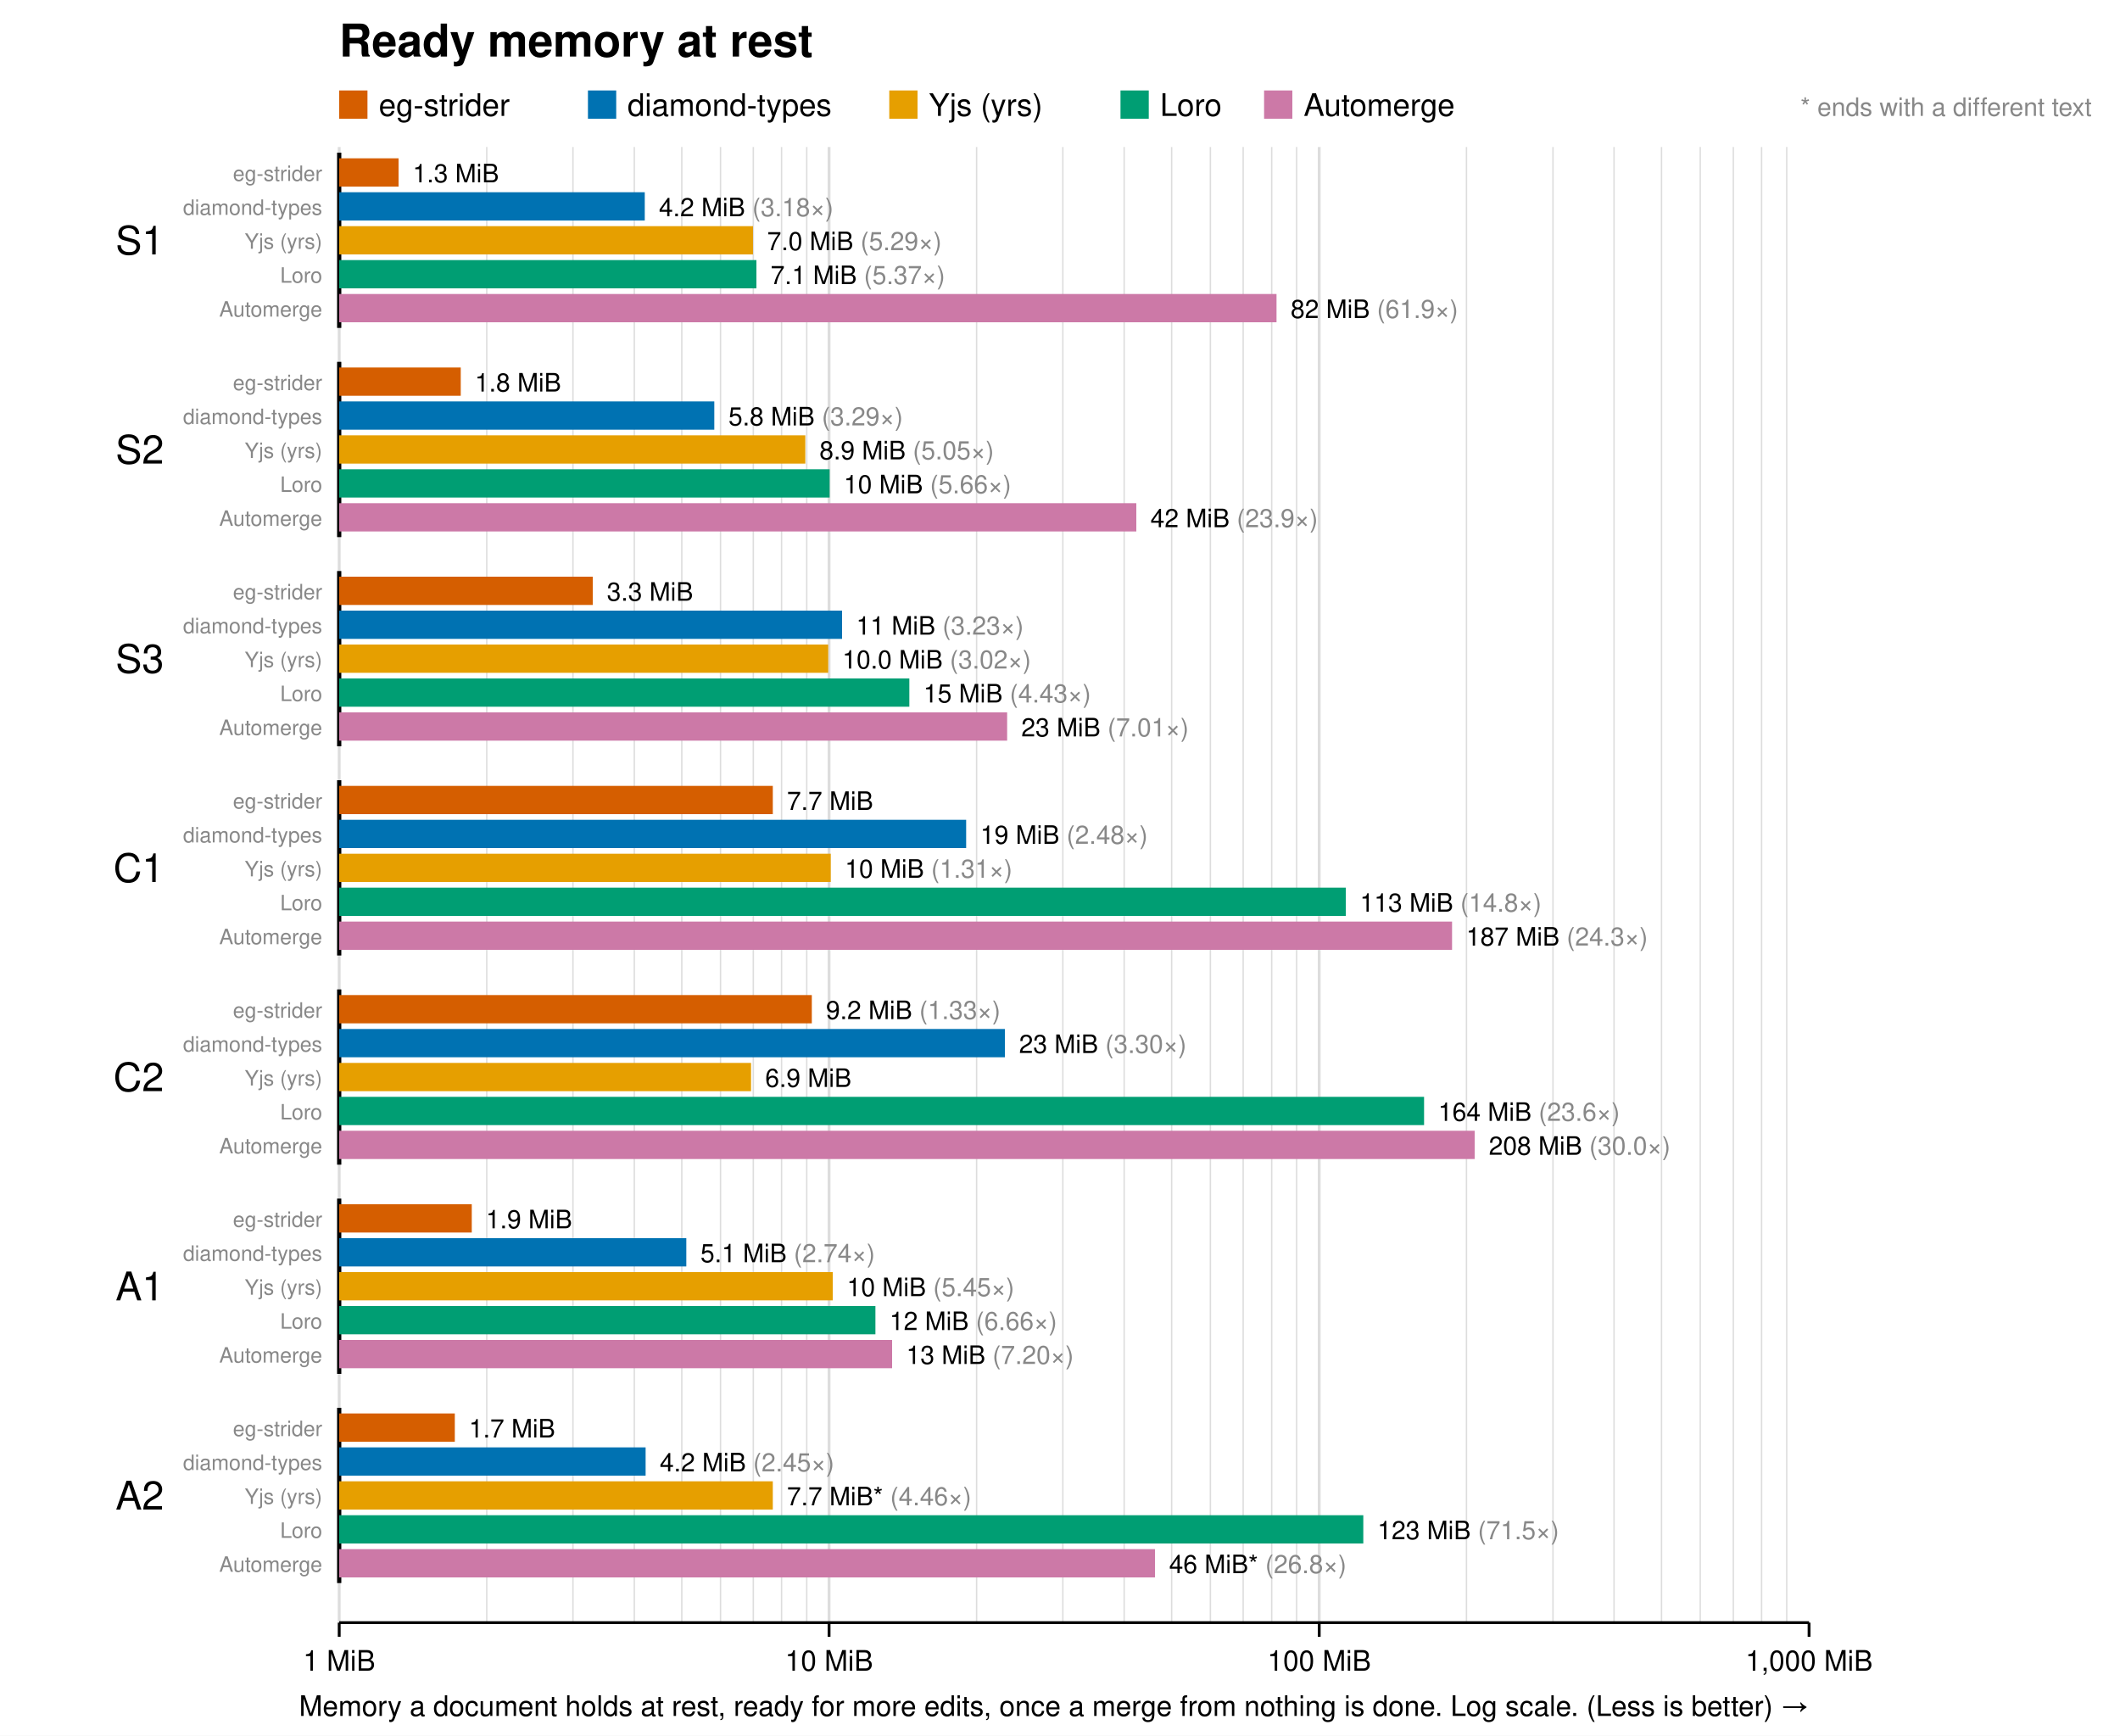
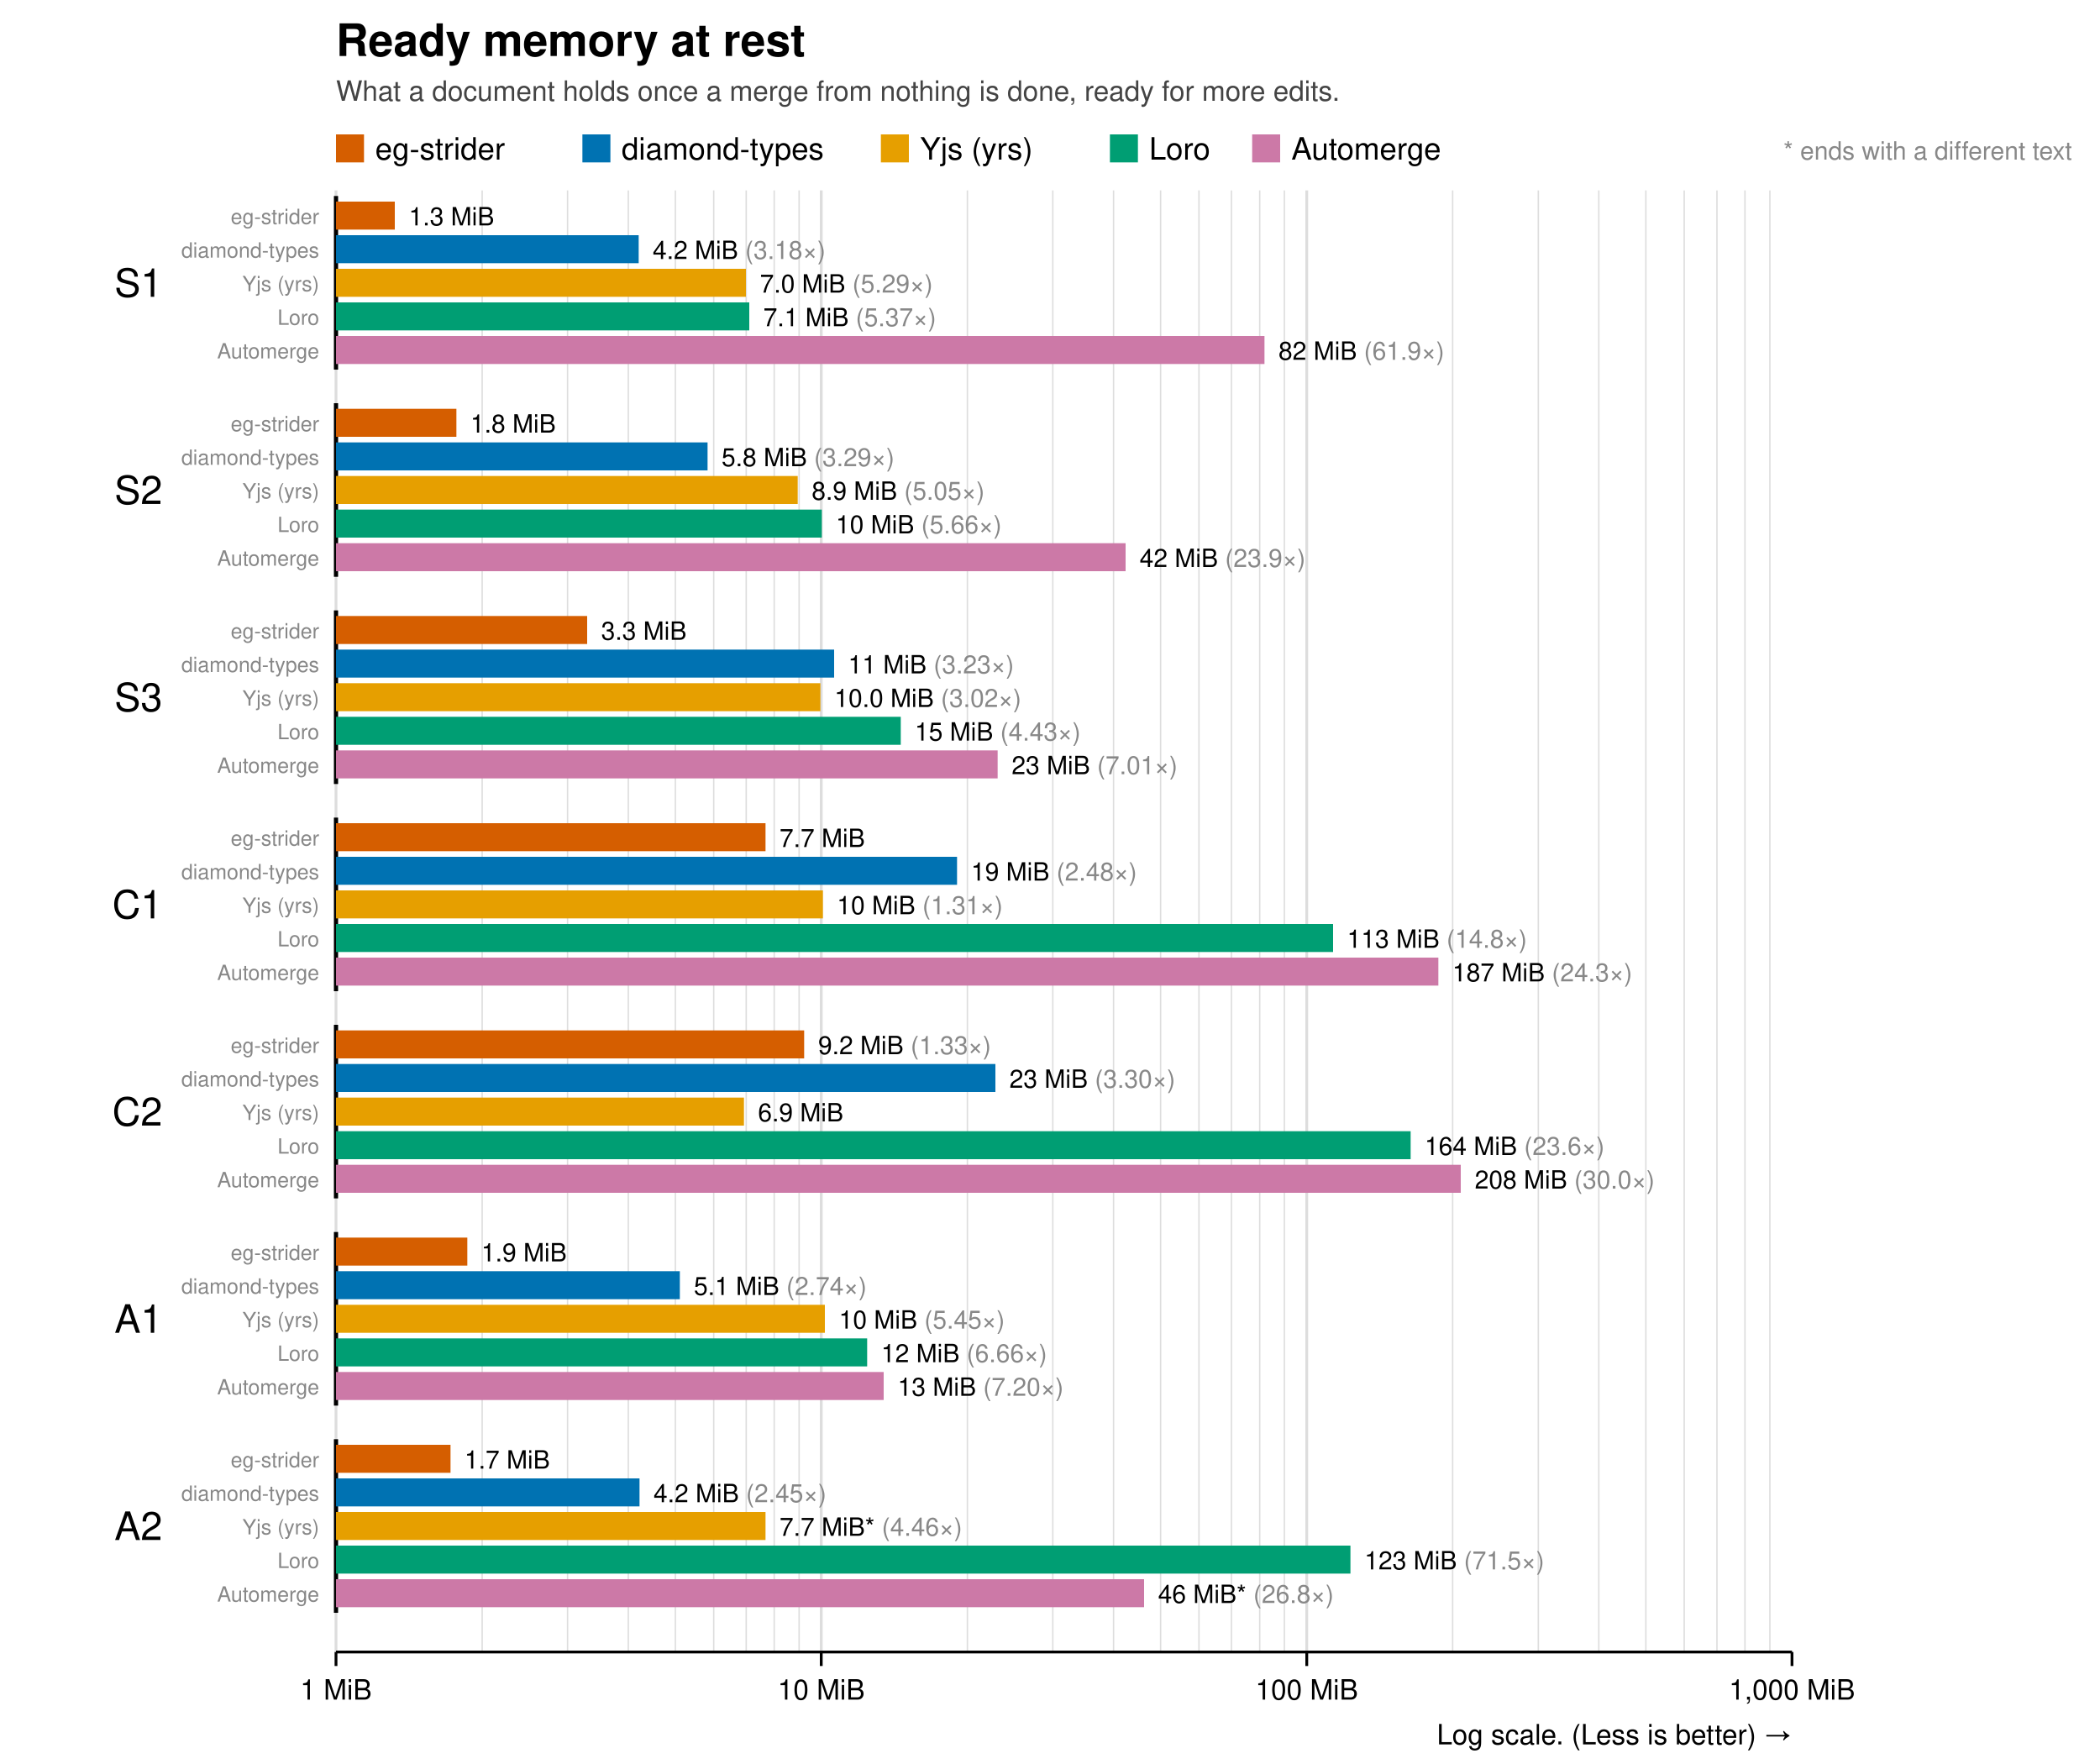
- <svg xmlns="http://www.w3.org/2000/svg" viewBox="0 0 750 614" font-family="Helvetica, Arial, sans-serif">
-   <rect width="750" height="614" fill="white" />
+ <svg xmlns="http://www.w3.org/2000/svg" viewBox="0 0 750 630" font-family="Helvetica, Arial, sans-serif">
+   <rect width="750" height="630" fill="white" />
  <text x="120" y="20" font-size="16" font-weight="bold">Ready memory at rest</text>
-   <rect x="120" y="32" width="10" height="10" fill="#d55e00" />
-   <text x="134" y="41" font-size="11">eg-strider</text>
-   <rect x="208.0" y="32" width="10" height="10" fill="#0072b2" />
-   <text x="222.0" y="41" font-size="11">diamond-types</text>
-   <rect x="314.6" y="32" width="10" height="10" fill="#e69f00" />
-   <text x="328.6" y="41" font-size="11">Yjs (yrs)</text>
-   <rect x="396.4" y="32" width="10" height="10" fill="#009e73" />
-   <text x="410.4" y="41" font-size="11">Loro</text>
-   <rect x="447.2" y="32" width="10" height="10" fill="#cc79a7" />
-   <text x="461.2" y="41" font-size="11">Automerge</text>
-   <text x="740" y="41" font-size="9" fill="#888" text-anchor="end">* ends with a different text</text>
-   <line x1="120.0" y1="52" x2="120.0" y2="574" stroke="#ddd" stroke-width="1" />
-   <line x1="172.2" y1="52" x2="172.2" y2="574" stroke="#ddd" stroke-width="0.5" />
-   <line x1="202.7" y1="52" x2="202.7" y2="574" stroke="#ddd" stroke-width="0.5" />
-   <line x1="224.4" y1="52" x2="224.4" y2="574" stroke="#ddd" stroke-width="0.5" />
-   <line x1="241.2" y1="52" x2="241.2" y2="574" stroke="#ddd" stroke-width="0.5" />
-   <line x1="254.9" y1="52" x2="254.9" y2="574" stroke="#ddd" stroke-width="0.5" />
-   <line x1="266.5" y1="52" x2="266.5" y2="574" stroke="#ddd" stroke-width="0.5" />
-   <line x1="276.5" y1="52" x2="276.5" y2="574" stroke="#ddd" stroke-width="0.5" />
-   <line x1="285.4" y1="52" x2="285.4" y2="574" stroke="#ddd" stroke-width="0.5" />
-   <line x1="293.3" y1="52" x2="293.3" y2="574" stroke="#ddd" stroke-width="1" />
-   <line x1="345.5" y1="52" x2="345.5" y2="574" stroke="#ddd" stroke-width="0.5" />
-   <line x1="376.0" y1="52" x2="376.0" y2="574" stroke="#ddd" stroke-width="0.5" />
-   <line x1="397.7" y1="52" x2="397.7" y2="574" stroke="#ddd" stroke-width="0.5" />
-   <line x1="414.5" y1="52" x2="414.5" y2="574" stroke="#ddd" stroke-width="0.5" />
-   <line x1="428.2" y1="52" x2="428.2" y2="574" stroke="#ddd" stroke-width="0.5" />
-   <line x1="439.8" y1="52" x2="439.8" y2="574" stroke="#ddd" stroke-width="0.5" />
-   <line x1="449.9" y1="52" x2="449.9" y2="574" stroke="#ddd" stroke-width="0.5" />
-   <line x1="458.7" y1="52" x2="458.7" y2="574" stroke="#ddd" stroke-width="0.5" />
-   <line x1="466.7" y1="52" x2="466.7" y2="574" stroke="#ddd" stroke-width="1" />
-   <line x1="518.8" y1="52" x2="518.8" y2="574" stroke="#ddd" stroke-width="0.5" />
-   <line x1="549.4" y1="52" x2="549.4" y2="574" stroke="#ddd" stroke-width="0.5" />
-   <line x1="571.0" y1="52" x2="571.0" y2="574" stroke="#ddd" stroke-width="0.5" />
-   <line x1="587.8" y1="52" x2="587.8" y2="574" stroke="#ddd" stroke-width="0.5" />
-   <line x1="601.5" y1="52" x2="601.5" y2="574" stroke="#ddd" stroke-width="0.5" />
-   <line x1="613.2" y1="52" x2="613.2" y2="574" stroke="#ddd" stroke-width="0.5" />
-   <line x1="623.2" y1="52" x2="623.2" y2="574" stroke="#ddd" stroke-width="0.5" />
-   <line x1="632.1" y1="52" x2="632.1" y2="574" stroke="#ddd" stroke-width="0.5" />
-   <line x1="120.0" y1="574" x2="120.0" y2="579" stroke="black" />
-   <text x="120.0" y="591" font-size="10" text-anchor="middle">1 MiB</text>
-   <line x1="293.3" y1="574" x2="293.3" y2="579" stroke="black" />
-   <text x="293.3" y="591" font-size="10" text-anchor="middle">10 MiB</text>
-   <line x1="466.7" y1="574" x2="466.7" y2="579" stroke="black" />
-   <text x="466.7" y="591" font-size="10" text-anchor="middle">100 MiB</text>
-   <line x1="640.0" y1="574" x2="640.0" y2="579" stroke="black" />
-   <text x="640.0" y="591" font-size="10" text-anchor="middle">1,000 MiB</text>
-   <line x1="120" y1="574" x2="640" y2="574" stroke="black" />
-   <text x="640" y="607" font-size="10" text-anchor="end">Memory a document holds at rest, ready for more edits, once a merge from nothing is done. Log scale. (Less is better) →</text>
-   <text x="58" y="90.0" font-size="14" text-anchor="end">S1</text>
-   <line x1="120" y1="54" x2="120" y2="116" stroke="black" stroke-width="1.5" />
-   <text x="114" y="64" font-size="7.5" fill="#888" text-anchor="end">eg-strider</text>
-   <rect x="120" y="56" width="21.0" height="10" fill="#d55e00" />
-   <text x="146.0" y="64.5" font-size="9">1.3 MiB</text>
-   <text x="114" y="76" font-size="7.5" fill="#888" text-anchor="end">diamond-types</text>
-   <rect x="120" y="68" width="108.1" height="10" fill="#0072b2" />
-   <text x="233.1" y="76.5" font-size="9">4.2 MiB <tspan fill="#888">(3.18×)</tspan>
-   </text>
-   <text x="114" y="88" font-size="7.5" fill="#888" text-anchor="end">Yjs (yrs)</text>
-   <rect x="120" y="80" width="146.4" height="10" fill="#e69f00" />
-   <text x="271.4" y="88.5" font-size="9">7.0 MiB <tspan fill="#888">(5.29×)</tspan>
-   </text>
-   <text x="114" y="100" font-size="7.5" fill="#888" text-anchor="end">Loro</text>
-   <rect x="120" y="92" width="147.6" height="10" fill="#009e73" />
-   <text x="272.6" y="100.5" font-size="9">7.1 MiB <tspan fill="#888">(5.37×)</tspan>
-   </text>
-   <text x="114" y="112" font-size="7.5" fill="#888" text-anchor="end">Automerge</text>
-   <rect x="120" y="104" width="331.6" height="10" fill="#cc79a7" />
-   <text x="456.6" y="112.5" font-size="9">82 MiB <tspan fill="#888">(61.9×)</tspan>
-   </text>
-   <text x="58" y="164.0" font-size="14" text-anchor="end">S2</text>
-   <line x1="120" y1="128" x2="120" y2="190" stroke="black" stroke-width="1.5" />
-   <text x="114" y="138" font-size="7.5" fill="#888" text-anchor="end">eg-strider</text>
-   <rect x="120" y="130" width="43.0" height="10" fill="#d55e00" />
-   <text x="168.0" y="138.5" font-size="9">1.8 MiB</text>
-   <text x="114" y="150" font-size="7.5" fill="#888" text-anchor="end">diamond-types</text>
-   <rect x="120" y="142" width="132.7" height="10" fill="#0072b2" />
-   <text x="257.7" y="150.5" font-size="9">5.8 MiB <tspan fill="#888">(3.29×)</tspan>
-   </text>
-   <text x="114" y="162" font-size="7.5" fill="#888" text-anchor="end">Yjs (yrs)</text>
-   <rect x="120" y="154" width="164.9" height="10" fill="#e69f00" />
-   <text x="289.9" y="162.5" font-size="9">8.9 MiB <tspan fill="#888">(5.05×)</tspan>
-   </text>
-   <text x="114" y="174" font-size="7.5" fill="#888" text-anchor="end">Loro</text>
-   <rect x="120" y="166" width="173.5" height="10" fill="#009e73" />
-   <text x="298.5" y="174.5" font-size="9">10 MiB <tspan fill="#888">(5.66×)</tspan>
-   </text>
-   <text x="114" y="186" font-size="7.5" fill="#888" text-anchor="end">Automerge</text>
-   <rect x="120" y="178" width="282.0" height="10" fill="#cc79a7" />
-   <text x="407.0" y="186.5" font-size="9">42 MiB <tspan fill="#888">(23.9×)</tspan>
-   </text>
-   <text x="58" y="238.0" font-size="14" text-anchor="end">S3</text>
-   <line x1="120" y1="202" x2="120" y2="264" stroke="black" stroke-width="1.5" />
-   <text x="114" y="212" font-size="7.5" fill="#888" text-anchor="end">eg-strider</text>
-   <rect x="120" y="204" width="89.7" height="10" fill="#d55e00" />
-   <text x="214.7" y="212.5" font-size="9">3.3 MiB</text>
-   <text x="114" y="224" font-size="7.5" fill="#888" text-anchor="end">diamond-types</text>
-   <rect x="120" y="216" width="177.9" height="10" fill="#0072b2" />
-   <text x="302.9" y="224.5" font-size="9">11 MiB <tspan fill="#888">(3.23×)</tspan>
-   </text>
-   <text x="114" y="236" font-size="7.5" fill="#888" text-anchor="end">Yjs (yrs)</text>
-   <rect x="120" y="228" width="173.0" height="10" fill="#e69f00" />
-   <text x="298.0" y="236.5" font-size="9">10.0 MiB <tspan fill="#888">(3.02×)</tspan>
-   </text>
-   <text x="114" y="248" font-size="7.5" fill="#888" text-anchor="end">Loro</text>
-   <rect x="120" y="240" width="201.7" height="10" fill="#009e73" />
-   <text x="326.7" y="248.5" font-size="9">15 MiB <tspan fill="#888">(4.43×)</tspan>
-   </text>
-   <text x="114" y="260" font-size="7.5" fill="#888" text-anchor="end">Automerge</text>
-   <rect x="120" y="252" width="236.3" height="10" fill="#cc79a7" />
-   <text x="361.3" y="260.5" font-size="9">23 MiB <tspan fill="#888">(7.01×)</tspan>
-   </text>
-   <text x="58" y="312.0" font-size="14" text-anchor="end">C1</text>
-   <line x1="120" y1="276" x2="120" y2="338" stroke="black" stroke-width="1.5" />
-   <text x="114" y="286" font-size="7.5" fill="#888" text-anchor="end">eg-strider</text>
-   <rect x="120" y="278" width="153.4" height="10" fill="#d55e00" />
-   <text x="278.4" y="286.5" font-size="9">7.7 MiB</text>
-   <text x="114" y="298" font-size="7.5" fill="#888" text-anchor="end">diamond-types</text>
-   <rect x="120" y="290" width="221.8" height="10" fill="#0072b2" />
-   <text x="346.8" y="298.5" font-size="9">19 MiB <tspan fill="#888">(2.48×)</tspan>
-   </text>
-   <text x="114" y="310" font-size="7.5" fill="#888" text-anchor="end">Yjs (yrs)</text>
-   <rect x="120" y="302" width="173.9" height="10" fill="#e69f00" />
-   <text x="298.9" y="310.5" font-size="9">10 MiB <tspan fill="#888">(1.31×)</tspan>
-   </text>
-   <text x="114" y="322" font-size="7.5" fill="#888" text-anchor="end">Loro</text>
-   <rect x="120" y="314" width="356.1" height="10" fill="#009e73" />
-   <text x="481.1" y="322.5" font-size="9">113 MiB <tspan fill="#888">(14.8×)</tspan>
-   </text>
-   <text x="114" y="334" font-size="7.5" fill="#888" text-anchor="end">Automerge</text>
-   <rect x="120" y="326" width="393.7" height="10" fill="#cc79a7" />
-   <text x="518.7" y="334.5" font-size="9">187 MiB <tspan fill="#888">(24.3×)</tspan>
-   </text>
-   <text x="58" y="386.0" font-size="14" text-anchor="end">C2</text>
-   <line x1="120" y1="350" x2="120" y2="412" stroke="black" stroke-width="1.5" />
-   <text x="114" y="360" font-size="7.5" fill="#888" text-anchor="end">eg-strider</text>
-   <rect x="120" y="352" width="167.2" height="10" fill="#d55e00" />
-   <text x="292.2" y="360.5" font-size="9">9.2 MiB <tspan fill="#888">(1.33×)</tspan>
-   </text>
-   <text x="114" y="372" font-size="7.5" fill="#888" text-anchor="end">diamond-types</text>
-   <rect x="120" y="364" width="235.5" height="10" fill="#0072b2" />
-   <text x="360.5" y="372.5" font-size="9">23 MiB <tspan fill="#888">(3.30×)</tspan>
-   </text>
-   <text x="114" y="384" font-size="7.5" fill="#888" text-anchor="end">Yjs (yrs)</text>
-   <rect x="120" y="376" width="145.7" height="10" fill="#e69f00" />
-   <text x="270.7" y="384.5" font-size="9">6.9 MiB</text>
-   <text x="114" y="396" font-size="7.5" fill="#888" text-anchor="end">Loro</text>
-   <rect x="120" y="388" width="383.8" height="10" fill="#009e73" />
-   <text x="508.8" y="396.5" font-size="9">164 MiB <tspan fill="#888">(23.6×)</tspan>
-   </text>
-   <text x="114" y="408" font-size="7.5" fill="#888" text-anchor="end">Automerge</text>
-   <rect x="120" y="400" width="401.7" height="10" fill="#cc79a7" />
-   <text x="526.7" y="408.5" font-size="9">208 MiB <tspan fill="#888">(30.0×)</tspan>
-   </text>
-   <text x="58" y="460.0" font-size="14" text-anchor="end">A1</text>
-   <line x1="120" y1="424" x2="120" y2="486" stroke="black" stroke-width="1.5" />
-   <text x="114" y="434" font-size="7.5" fill="#888" text-anchor="end">eg-strider</text>
-   <rect x="120" y="426" width="46.9" height="10" fill="#d55e00" />
-   <text x="171.9" y="434.5" font-size="9">1.9 MiB</text>
-   <text x="114" y="446" font-size="7.5" fill="#888" text-anchor="end">diamond-types</text>
-   <rect x="120" y="438" width="122.8" height="10" fill="#0072b2" />
-   <text x="247.8" y="446.5" font-size="9">5.1 MiB <tspan fill="#888">(2.74×)</tspan>
-   </text>
-   <text x="114" y="458" font-size="7.5" fill="#888" text-anchor="end">Yjs (yrs)</text>
-   <rect x="120" y="450" width="174.6" height="10" fill="#e69f00" />
-   <text x="299.6" y="458.5" font-size="9">10 MiB <tspan fill="#888">(5.45×)</tspan>
-   </text>
-   <text x="114" y="470" font-size="7.5" fill="#888" text-anchor="end">Loro</text>
-   <rect x="120" y="462" width="189.7" height="10" fill="#009e73" />
-   <text x="314.7" y="470.5" font-size="9">12 MiB <tspan fill="#888">(6.66×)</tspan>
-   </text>
-   <text x="114" y="482" font-size="7.5" fill="#888" text-anchor="end">Automerge</text>
-   <rect x="120" y="474" width="195.6" height="10" fill="#cc79a7" />
-   <text x="320.6" y="482.5" font-size="9">13 MiB <tspan fill="#888">(7.20×)</tspan>
-   </text>
-   <text x="58" y="534.0" font-size="14" text-anchor="end">A2</text>
-   <line x1="120" y1="498" x2="120" y2="560" stroke="black" stroke-width="1.5" />
-   <text x="114" y="508" font-size="7.5" fill="#888" text-anchor="end">eg-strider</text>
-   <rect x="120" y="500" width="40.9" height="10" fill="#d55e00" />
-   <text x="165.9" y="508.5" font-size="9">1.7 MiB</text>
-   <text x="114" y="520" font-size="7.5" fill="#888" text-anchor="end">diamond-types</text>
-   <rect x="120" y="512" width="108.4" height="10" fill="#0072b2" />
-   <text x="233.4" y="520.5" font-size="9">4.2 MiB <tspan fill="#888">(2.45×)</tspan>
-   </text>
-   <text x="114" y="532" font-size="7.5" fill="#888" text-anchor="end">Yjs (yrs)</text>
-   <rect x="120" y="524" width="153.4" height="10" fill="#e69f00" />
-   <text x="278.4" y="532.5" font-size="9">7.7 MiB* <tspan fill="#888">(4.46×)</tspan>
-   </text>
-   <text x="114" y="544" font-size="7.5" fill="#888" text-anchor="end">Loro</text>
-   <rect x="120" y="536" width="362.3" height="10" fill="#009e73" />
-   <text x="487.3" y="544.5" font-size="9">123 MiB <tspan fill="#888">(71.5×)</tspan>
-   </text>
-   <text x="114" y="556" font-size="7.5" fill="#888" text-anchor="end">Automerge</text>
-   <rect x="120" y="548" width="288.6" height="10" fill="#cc79a7" />
-   <text x="413.6" y="556.5" font-size="9">46 MiB* <tspan fill="#888">(26.8×)</tspan>
+   <text x="120" y="36" font-size="10" fill="#444">What a document holds once a merge from nothing is done, ready for more edits.</text>
+   <rect x="120" y="48" width="10" height="10" fill="#d55e00" />
+   <text x="134" y="57" font-size="11">eg-strider</text>
+   <rect x="208.0" y="48" width="10" height="10" fill="#0072b2" />
+   <text x="222.0" y="57" font-size="11">diamond-types</text>
+   <rect x="314.6" y="48" width="10" height="10" fill="#e69f00" />
+   <text x="328.6" y="57" font-size="11">Yjs (yrs)</text>
+   <rect x="396.4" y="48" width="10" height="10" fill="#009e73" />
+   <text x="410.4" y="57" font-size="11">Loro</text>
+   <rect x="447.2" y="48" width="10" height="10" fill="#cc79a7" />
+   <text x="461.2" y="57" font-size="11">Automerge</text>
+   <text x="740" y="57" font-size="9" fill="#888" text-anchor="end">* ends with a different text</text>
+   <line x1="120.0" y1="68" x2="120.0" y2="590" stroke="#ddd" stroke-width="1" />
+   <line x1="172.2" y1="68" x2="172.2" y2="590" stroke="#ddd" stroke-width="0.5" />
+   <line x1="202.7" y1="68" x2="202.7" y2="590" stroke="#ddd" stroke-width="0.5" />
+   <line x1="224.4" y1="68" x2="224.4" y2="590" stroke="#ddd" stroke-width="0.5" />
+   <line x1="241.2" y1="68" x2="241.2" y2="590" stroke="#ddd" stroke-width="0.5" />
+   <line x1="254.9" y1="68" x2="254.9" y2="590" stroke="#ddd" stroke-width="0.5" />
+   <line x1="266.5" y1="68" x2="266.5" y2="590" stroke="#ddd" stroke-width="0.5" />
+   <line x1="276.5" y1="68" x2="276.5" y2="590" stroke="#ddd" stroke-width="0.5" />
+   <line x1="285.4" y1="68" x2="285.4" y2="590" stroke="#ddd" stroke-width="0.5" />
+   <line x1="293.3" y1="68" x2="293.3" y2="590" stroke="#ddd" stroke-width="1" />
+   <line x1="345.5" y1="68" x2="345.5" y2="590" stroke="#ddd" stroke-width="0.5" />
+   <line x1="376.0" y1="68" x2="376.0" y2="590" stroke="#ddd" stroke-width="0.5" />
+   <line x1="397.7" y1="68" x2="397.7" y2="590" stroke="#ddd" stroke-width="0.5" />
+   <line x1="414.5" y1="68" x2="414.5" y2="590" stroke="#ddd" stroke-width="0.5" />
+   <line x1="428.2" y1="68" x2="428.2" y2="590" stroke="#ddd" stroke-width="0.5" />
+   <line x1="439.8" y1="68" x2="439.8" y2="590" stroke="#ddd" stroke-width="0.5" />
+   <line x1="449.9" y1="68" x2="449.9" y2="590" stroke="#ddd" stroke-width="0.5" />
+   <line x1="458.7" y1="68" x2="458.7" y2="590" stroke="#ddd" stroke-width="0.5" />
+   <line x1="466.7" y1="68" x2="466.7" y2="590" stroke="#ddd" stroke-width="1" />
+   <line x1="518.8" y1="68" x2="518.8" y2="590" stroke="#ddd" stroke-width="0.5" />
+   <line x1="549.4" y1="68" x2="549.4" y2="590" stroke="#ddd" stroke-width="0.5" />
+   <line x1="571.0" y1="68" x2="571.0" y2="590" stroke="#ddd" stroke-width="0.5" />
+   <line x1="587.8" y1="68" x2="587.8" y2="590" stroke="#ddd" stroke-width="0.5" />
+   <line x1="601.5" y1="68" x2="601.5" y2="590" stroke="#ddd" stroke-width="0.5" />
+   <line x1="613.2" y1="68" x2="613.2" y2="590" stroke="#ddd" stroke-width="0.5" />
+   <line x1="623.2" y1="68" x2="623.2" y2="590" stroke="#ddd" stroke-width="0.5" />
+   <line x1="632.1" y1="68" x2="632.1" y2="590" stroke="#ddd" stroke-width="0.5" />
+   <line x1="120.0" y1="590" x2="120.0" y2="595" stroke="black" />
+   <text x="120.0" y="607" font-size="10" text-anchor="middle">1 MiB</text>
+   <line x1="293.3" y1="590" x2="293.3" y2="595" stroke="black" />
+   <text x="293.3" y="607" font-size="10" text-anchor="middle">10 MiB</text>
+   <line x1="466.7" y1="590" x2="466.7" y2="595" stroke="black" />
+   <text x="466.7" y="607" font-size="10" text-anchor="middle">100 MiB</text>
+   <line x1="640.0" y1="590" x2="640.0" y2="595" stroke="black" />
+   <text x="640.0" y="607" font-size="10" text-anchor="middle">1,000 MiB</text>
+   <line x1="120" y1="590" x2="640" y2="590" stroke="black" />
+   <text x="640" y="623" font-size="10" text-anchor="end">Log scale. (Less is better) →</text>
+   <text x="58" y="106.0" font-size="14" text-anchor="end">S1</text>
+   <line x1="120" y1="70" x2="120" y2="132" stroke="black" stroke-width="1.5" />
+   <text x="114" y="80" font-size="7.5" fill="#888" text-anchor="end">eg-strider</text>
+   <rect x="120" y="72" width="21.0" height="10" fill="#d55e00" />
+   <text x="146.0" y="80.5" font-size="9">1.3 MiB</text>
+   <text x="114" y="92" font-size="7.5" fill="#888" text-anchor="end">diamond-types</text>
+   <rect x="120" y="84" width="108.1" height="10" fill="#0072b2" />
+   <text x="233.1" y="92.5" font-size="9">4.2 MiB <tspan fill="#888">(3.18×)</tspan>
+   </text>
+   <text x="114" y="104" font-size="7.5" fill="#888" text-anchor="end">Yjs (yrs)</text>
+   <rect x="120" y="96" width="146.4" height="10" fill="#e69f00" />
+   <text x="271.4" y="104.5" font-size="9">7.0 MiB <tspan fill="#888">(5.29×)</tspan>
+   </text>
+   <text x="114" y="116" font-size="7.5" fill="#888" text-anchor="end">Loro</text>
+   <rect x="120" y="108" width="147.6" height="10" fill="#009e73" />
+   <text x="272.6" y="116.5" font-size="9">7.1 MiB <tspan fill="#888">(5.37×)</tspan>
+   </text>
+   <text x="114" y="128" font-size="7.5" fill="#888" text-anchor="end">Automerge</text>
+   <rect x="120" y="120" width="331.6" height="10" fill="#cc79a7" />
+   <text x="456.6" y="128.5" font-size="9">82 MiB <tspan fill="#888">(61.9×)</tspan>
+   </text>
+   <text x="58" y="180.0" font-size="14" text-anchor="end">S2</text>
+   <line x1="120" y1="144" x2="120" y2="206" stroke="black" stroke-width="1.5" />
+   <text x="114" y="154" font-size="7.5" fill="#888" text-anchor="end">eg-strider</text>
+   <rect x="120" y="146" width="43.0" height="10" fill="#d55e00" />
+   <text x="168.0" y="154.5" font-size="9">1.8 MiB</text>
+   <text x="114" y="166" font-size="7.5" fill="#888" text-anchor="end">diamond-types</text>
+   <rect x="120" y="158" width="132.7" height="10" fill="#0072b2" />
+   <text x="257.7" y="166.5" font-size="9">5.8 MiB <tspan fill="#888">(3.29×)</tspan>
+   </text>
+   <text x="114" y="178" font-size="7.5" fill="#888" text-anchor="end">Yjs (yrs)</text>
+   <rect x="120" y="170" width="164.9" height="10" fill="#e69f00" />
+   <text x="289.9" y="178.5" font-size="9">8.9 MiB <tspan fill="#888">(5.05×)</tspan>
+   </text>
+   <text x="114" y="190" font-size="7.5" fill="#888" text-anchor="end">Loro</text>
+   <rect x="120" y="182" width="173.5" height="10" fill="#009e73" />
+   <text x="298.5" y="190.5" font-size="9">10 MiB <tspan fill="#888">(5.66×)</tspan>
+   </text>
+   <text x="114" y="202" font-size="7.5" fill="#888" text-anchor="end">Automerge</text>
+   <rect x="120" y="194" width="282.0" height="10" fill="#cc79a7" />
+   <text x="407.0" y="202.5" font-size="9">42 MiB <tspan fill="#888">(23.9×)</tspan>
+   </text>
+   <text x="58" y="254.0" font-size="14" text-anchor="end">S3</text>
+   <line x1="120" y1="218" x2="120" y2="280" stroke="black" stroke-width="1.5" />
+   <text x="114" y="228" font-size="7.5" fill="#888" text-anchor="end">eg-strider</text>
+   <rect x="120" y="220" width="89.7" height="10" fill="#d55e00" />
+   <text x="214.7" y="228.5" font-size="9">3.3 MiB</text>
+   <text x="114" y="240" font-size="7.5" fill="#888" text-anchor="end">diamond-types</text>
+   <rect x="120" y="232" width="177.9" height="10" fill="#0072b2" />
+   <text x="302.9" y="240.5" font-size="9">11 MiB <tspan fill="#888">(3.23×)</tspan>
+   </text>
+   <text x="114" y="252" font-size="7.5" fill="#888" text-anchor="end">Yjs (yrs)</text>
+   <rect x="120" y="244" width="173.0" height="10" fill="#e69f00" />
+   <text x="298.0" y="252.5" font-size="9">10.0 MiB <tspan fill="#888">(3.02×)</tspan>
+   </text>
+   <text x="114" y="264" font-size="7.5" fill="#888" text-anchor="end">Loro</text>
+   <rect x="120" y="256" width="201.7" height="10" fill="#009e73" />
+   <text x="326.7" y="264.5" font-size="9">15 MiB <tspan fill="#888">(4.43×)</tspan>
+   </text>
+   <text x="114" y="276" font-size="7.5" fill="#888" text-anchor="end">Automerge</text>
+   <rect x="120" y="268" width="236.3" height="10" fill="#cc79a7" />
+   <text x="361.3" y="276.5" font-size="9">23 MiB <tspan fill="#888">(7.01×)</tspan>
+   </text>
+   <text x="58" y="328.0" font-size="14" text-anchor="end">C1</text>
+   <line x1="120" y1="292" x2="120" y2="354" stroke="black" stroke-width="1.5" />
+   <text x="114" y="302" font-size="7.5" fill="#888" text-anchor="end">eg-strider</text>
+   <rect x="120" y="294" width="153.4" height="10" fill="#d55e00" />
+   <text x="278.4" y="302.5" font-size="9">7.7 MiB</text>
+   <text x="114" y="314" font-size="7.5" fill="#888" text-anchor="end">diamond-types</text>
+   <rect x="120" y="306" width="221.8" height="10" fill="#0072b2" />
+   <text x="346.8" y="314.5" font-size="9">19 MiB <tspan fill="#888">(2.48×)</tspan>
+   </text>
+   <text x="114" y="326" font-size="7.5" fill="#888" text-anchor="end">Yjs (yrs)</text>
+   <rect x="120" y="318" width="173.9" height="10" fill="#e69f00" />
+   <text x="298.9" y="326.5" font-size="9">10 MiB <tspan fill="#888">(1.31×)</tspan>
+   </text>
+   <text x="114" y="338" font-size="7.5" fill="#888" text-anchor="end">Loro</text>
+   <rect x="120" y="330" width="356.1" height="10" fill="#009e73" />
+   <text x="481.1" y="338.5" font-size="9">113 MiB <tspan fill="#888">(14.8×)</tspan>
+   </text>
+   <text x="114" y="350" font-size="7.5" fill="#888" text-anchor="end">Automerge</text>
+   <rect x="120" y="342" width="393.7" height="10" fill="#cc79a7" />
+   <text x="518.7" y="350.5" font-size="9">187 MiB <tspan fill="#888">(24.3×)</tspan>
+   </text>
+   <text x="58" y="402.0" font-size="14" text-anchor="end">C2</text>
+   <line x1="120" y1="366" x2="120" y2="428" stroke="black" stroke-width="1.5" />
+   <text x="114" y="376" font-size="7.5" fill="#888" text-anchor="end">eg-strider</text>
+   <rect x="120" y="368" width="167.2" height="10" fill="#d55e00" />
+   <text x="292.2" y="376.5" font-size="9">9.2 MiB <tspan fill="#888">(1.33×)</tspan>
+   </text>
+   <text x="114" y="388" font-size="7.5" fill="#888" text-anchor="end">diamond-types</text>
+   <rect x="120" y="380" width="235.5" height="10" fill="#0072b2" />
+   <text x="360.5" y="388.5" font-size="9">23 MiB <tspan fill="#888">(3.30×)</tspan>
+   </text>
+   <text x="114" y="400" font-size="7.5" fill="#888" text-anchor="end">Yjs (yrs)</text>
+   <rect x="120" y="392" width="145.7" height="10" fill="#e69f00" />
+   <text x="270.7" y="400.5" font-size="9">6.9 MiB</text>
+   <text x="114" y="412" font-size="7.5" fill="#888" text-anchor="end">Loro</text>
+   <rect x="120" y="404" width="383.8" height="10" fill="#009e73" />
+   <text x="508.8" y="412.5" font-size="9">164 MiB <tspan fill="#888">(23.6×)</tspan>
+   </text>
+   <text x="114" y="424" font-size="7.5" fill="#888" text-anchor="end">Automerge</text>
+   <rect x="120" y="416" width="401.7" height="10" fill="#cc79a7" />
+   <text x="526.7" y="424.5" font-size="9">208 MiB <tspan fill="#888">(30.0×)</tspan>
+   </text>
+   <text x="58" y="476.0" font-size="14" text-anchor="end">A1</text>
+   <line x1="120" y1="440" x2="120" y2="502" stroke="black" stroke-width="1.5" />
+   <text x="114" y="450" font-size="7.5" fill="#888" text-anchor="end">eg-strider</text>
+   <rect x="120" y="442" width="46.9" height="10" fill="#d55e00" />
+   <text x="171.9" y="450.5" font-size="9">1.9 MiB</text>
+   <text x="114" y="462" font-size="7.5" fill="#888" text-anchor="end">diamond-types</text>
+   <rect x="120" y="454" width="122.8" height="10" fill="#0072b2" />
+   <text x="247.8" y="462.5" font-size="9">5.1 MiB <tspan fill="#888">(2.74×)</tspan>
+   </text>
+   <text x="114" y="474" font-size="7.5" fill="#888" text-anchor="end">Yjs (yrs)</text>
+   <rect x="120" y="466" width="174.6" height="10" fill="#e69f00" />
+   <text x="299.6" y="474.5" font-size="9">10 MiB <tspan fill="#888">(5.45×)</tspan>
+   </text>
+   <text x="114" y="486" font-size="7.5" fill="#888" text-anchor="end">Loro</text>
+   <rect x="120" y="478" width="189.7" height="10" fill="#009e73" />
+   <text x="314.7" y="486.5" font-size="9">12 MiB <tspan fill="#888">(6.66×)</tspan>
+   </text>
+   <text x="114" y="498" font-size="7.5" fill="#888" text-anchor="end">Automerge</text>
+   <rect x="120" y="490" width="195.6" height="10" fill="#cc79a7" />
+   <text x="320.6" y="498.5" font-size="9">13 MiB <tspan fill="#888">(7.20×)</tspan>
+   </text>
+   <text x="58" y="550.0" font-size="14" text-anchor="end">A2</text>
+   <line x1="120" y1="514" x2="120" y2="576" stroke="black" stroke-width="1.5" />
+   <text x="114" y="524" font-size="7.5" fill="#888" text-anchor="end">eg-strider</text>
+   <rect x="120" y="516" width="40.9" height="10" fill="#d55e00" />
+   <text x="165.9" y="524.5" font-size="9">1.7 MiB</text>
+   <text x="114" y="536" font-size="7.5" fill="#888" text-anchor="end">diamond-types</text>
+   <rect x="120" y="528" width="108.4" height="10" fill="#0072b2" />
+   <text x="233.4" y="536.5" font-size="9">4.2 MiB <tspan fill="#888">(2.45×)</tspan>
+   </text>
+   <text x="114" y="548" font-size="7.5" fill="#888" text-anchor="end">Yjs (yrs)</text>
+   <rect x="120" y="540" width="153.4" height="10" fill="#e69f00" />
+   <text x="278.4" y="548.5" font-size="9">7.7 MiB* <tspan fill="#888">(4.46×)</tspan>
+   </text>
+   <text x="114" y="560" font-size="7.5" fill="#888" text-anchor="end">Loro</text>
+   <rect x="120" y="552" width="362.3" height="10" fill="#009e73" />
+   <text x="487.3" y="560.5" font-size="9">123 MiB <tspan fill="#888">(71.5×)</tspan>
+   </text>
+   <text x="114" y="572" font-size="7.5" fill="#888" text-anchor="end">Automerge</text>
+   <rect x="120" y="564" width="288.6" height="10" fill="#cc79a7" />
+   <text x="413.6" y="572.5" font-size="9">46 MiB* <tspan fill="#888">(26.8×)</tspan>
  </text>
</svg>
